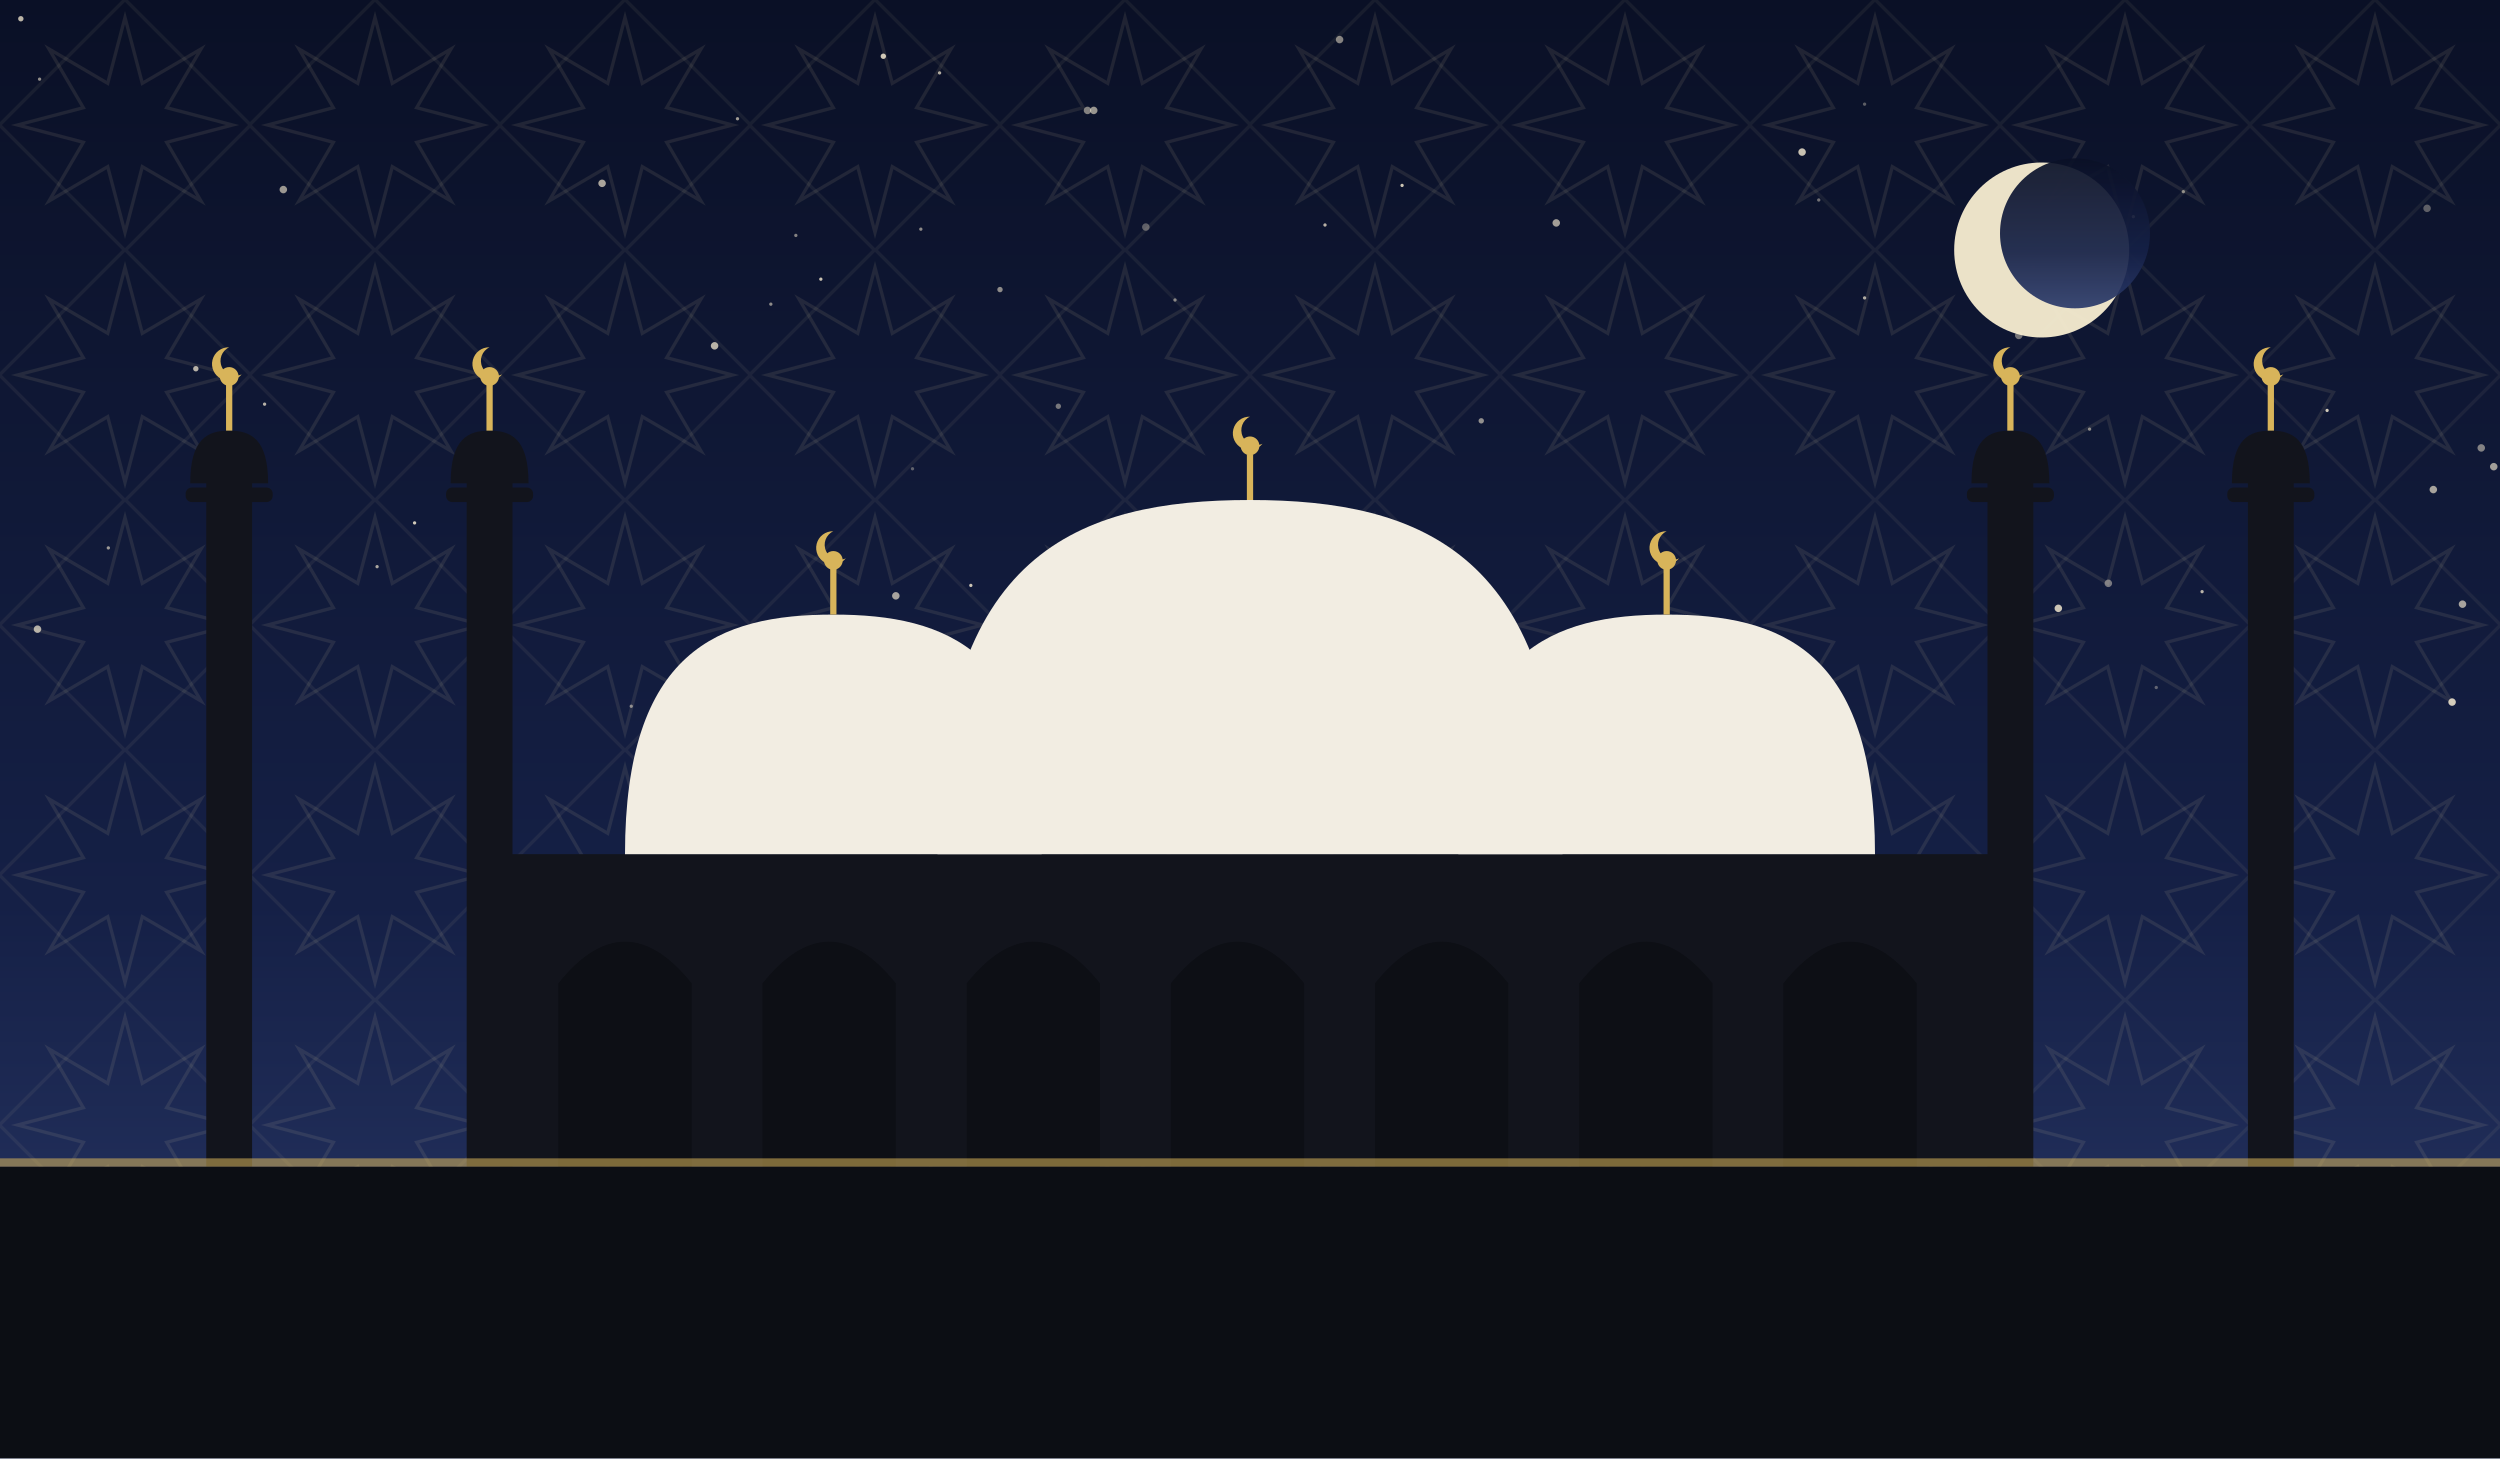
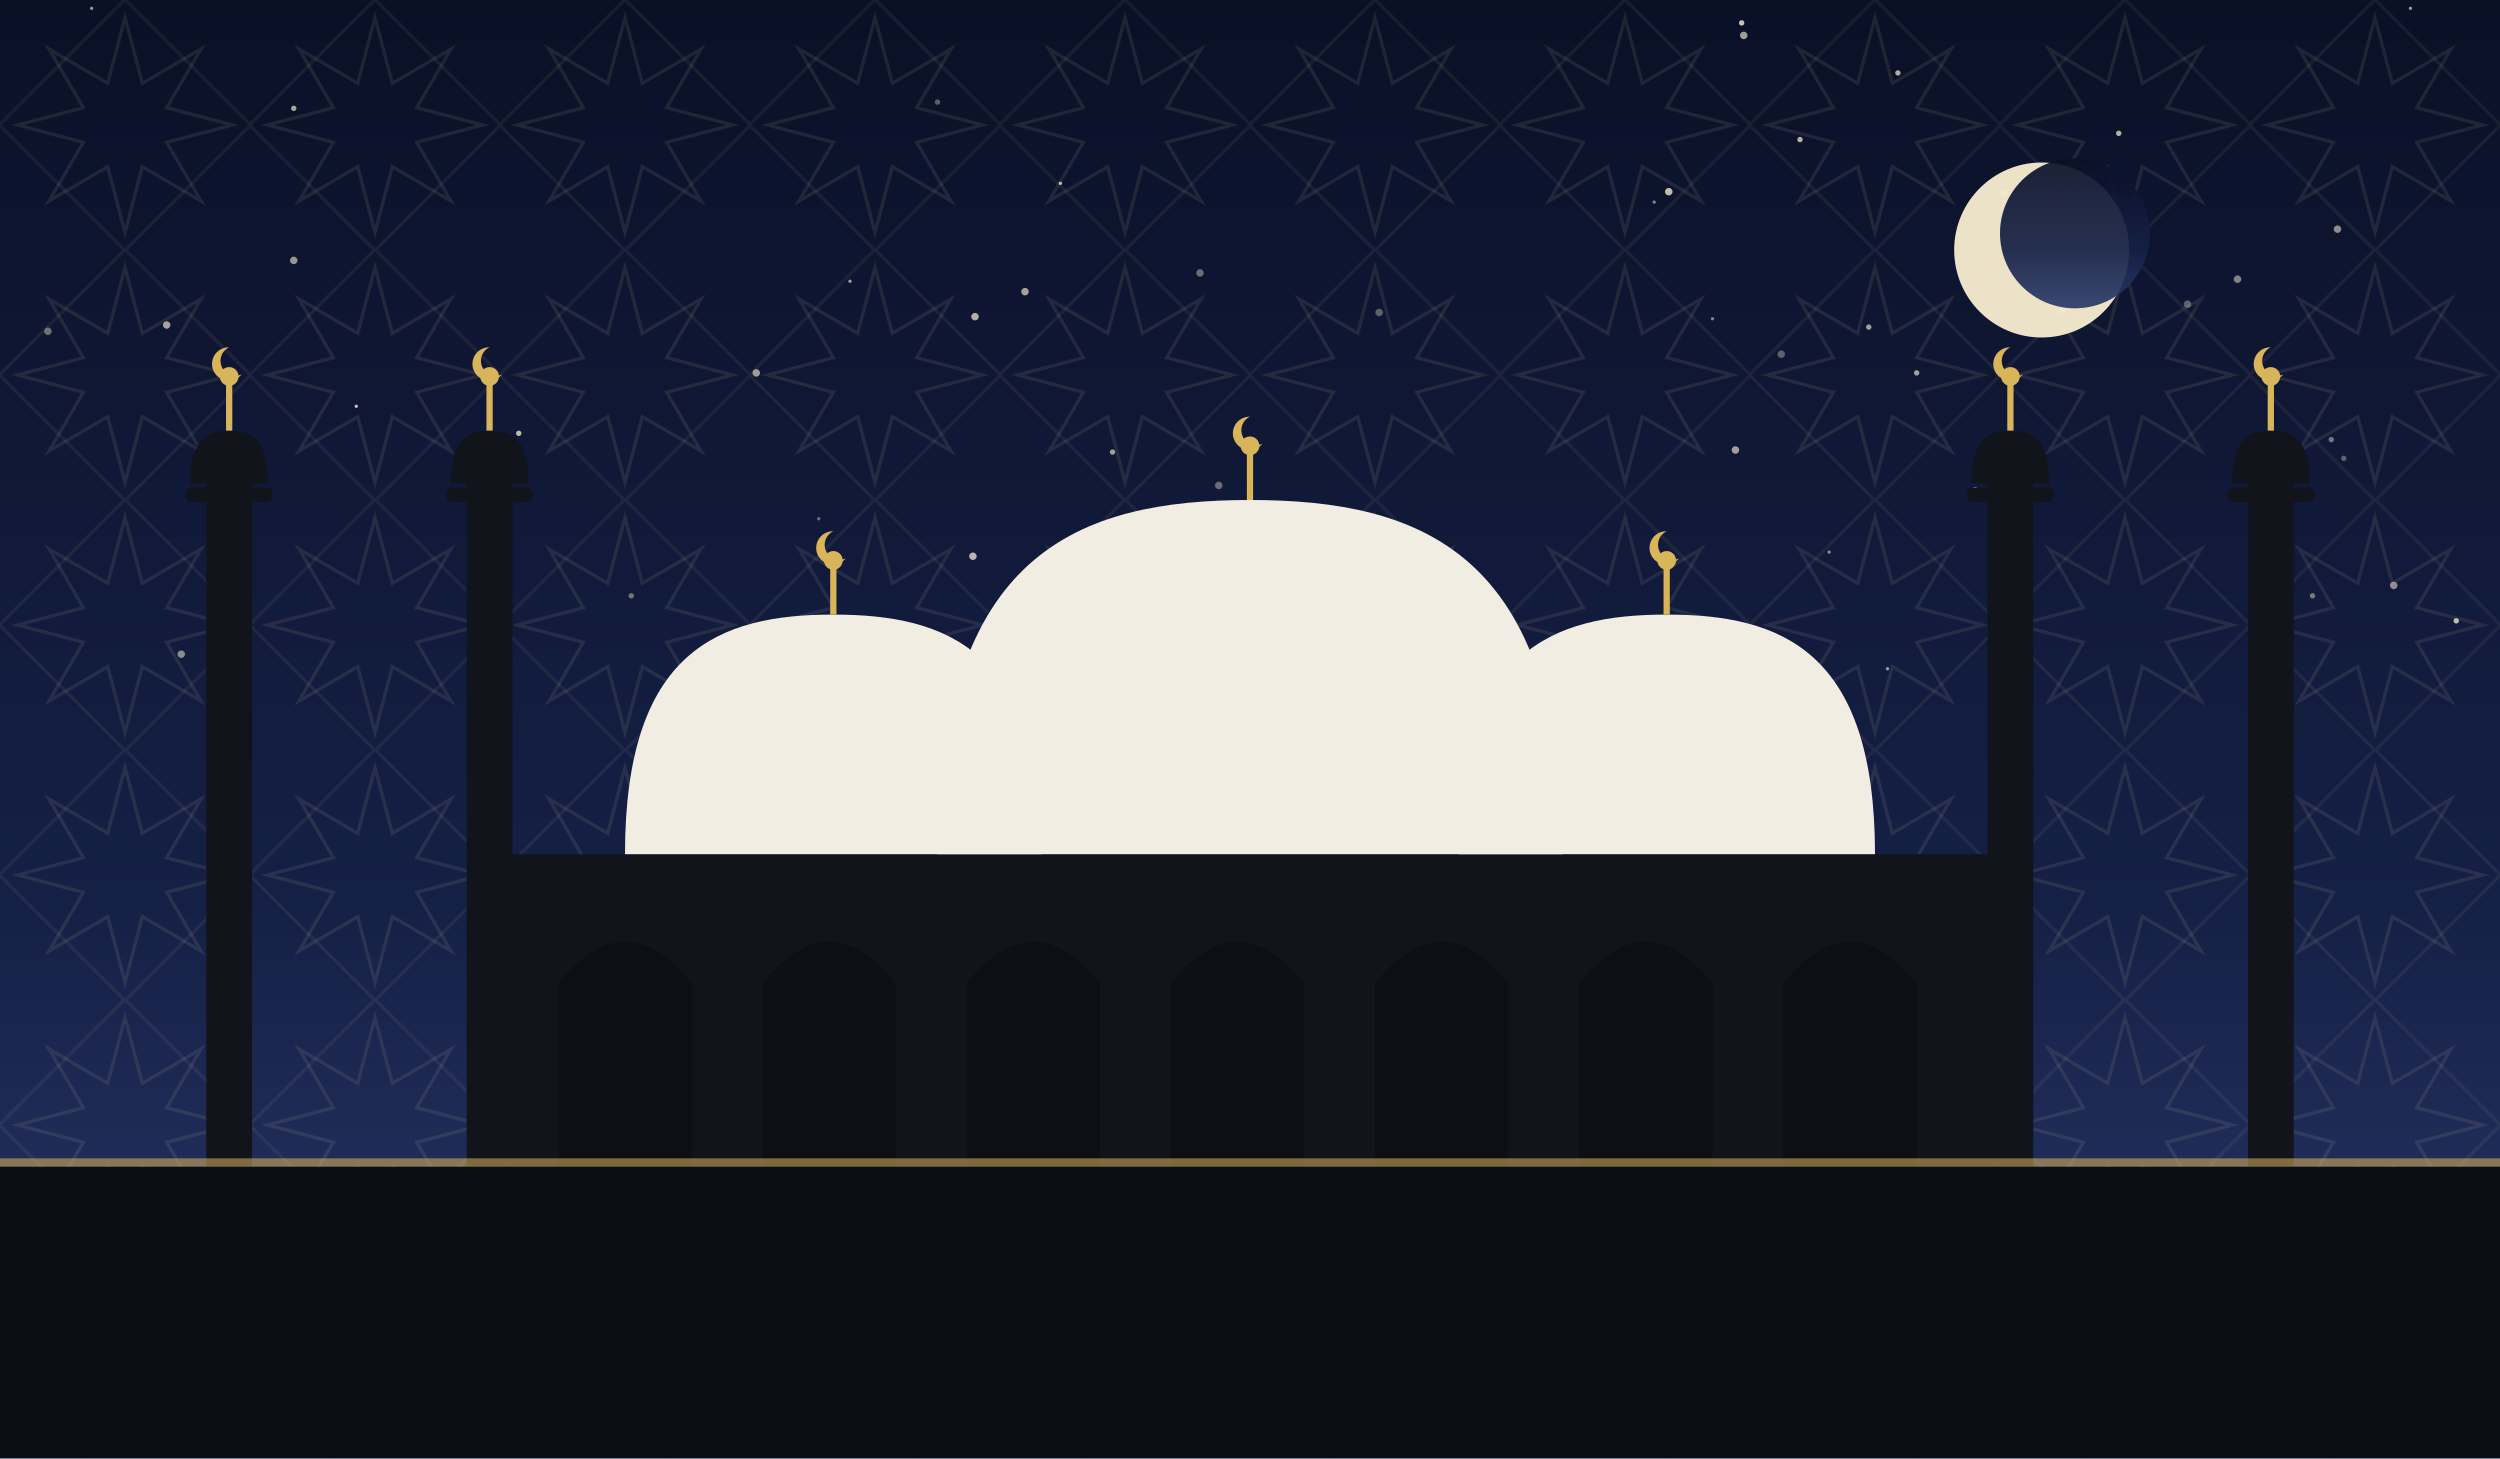
<svg xmlns="http://www.w3.org/2000/svg" viewBox="0 0 1200 700" role="img">
  <defs>
    <linearGradient id="sky" x1="0" y1="0" x2="0" y2="1">
      <stop offset="0" stop-color="#0a1026" />
      <stop offset="0.62" stop-color="#152046" />
      <stop offset="1" stop-color="#2b3a6b" />
    </linearGradient>
    <pattern id="g1" width="120" height="120" patternUnits="userSpaceOnUse">
      <polygon points="111.6,60.0 80.0,68.3 96.5,96.5 68.3,80.0 60.0,111.6 51.7,80.0 23.5,96.5 40.0,68.3 8.4,60.0 40.0,51.7 23.5,23.5 51.7,40.0 60.0,8.4 68.3,40.0 96.5,23.5 80.0,51.7" fill="none" stroke="#e8d9a8" stroke-width="1.6" opacity="0.1" />
      <rect x="17.4" y="17.4" width="85.2" height="85.2" fill="none" stroke="#e8d9a8" stroke-width="1.6" opacity="0.07" transform="rotate(45 60.0 60.0)" />
    </pattern>
  </defs>
  <rect width="1200" height="700" fill="url(#sky)" />
  <rect width="1200" height="700" fill="url(#g1)" />
-   <circle cx="564" cy="144" r="0.8" fill="#f7ecd2" opacity="0.51" />
-   <circle cx="550" cy="109" r="1.8" fill="#f7ecd2" opacity="0.35" />
-   <circle cx="865" cy="73" r="1.8" fill="#f7ecd2" opacity="0.80" />
-   <circle cx="1197" cy="224" r="1.8" fill="#f7ecd2" opacity="0.63" />
-   <circle cx="370" cy="146" r="0.8" fill="#f7ecd2" opacity="0.55" />
-   <circle cx="136" cy="91" r="1.8" fill="#f7ecd2" opacity="0.61" />
-   <circle cx="1191" cy="215" r="1.8" fill="#f7ecd2" opacity="0.50" />
-   <circle cx="343" cy="166" r="1.8" fill="#f7ecd2" opacity="0.73" />
-   <circle cx="976" cy="128" r="0.8" fill="#f7ecd2" opacity="0.63" />
-   <circle cx="522" cy="53" r="1.8" fill="#f7ecd2" opacity="0.51" />
-   <circle cx="1117" cy="197" r="0.8" fill="#f7ecd2" opacity="0.84" />
-   <circle cx="289" cy="88" r="1.8" fill="#f7ecd2" opacity="0.67" />
-   <circle cx="1182" cy="290" r="1.8" fill="#f7ecd2" opacity="0.65" />
-   <circle cx="508" cy="195" r="1.3" fill="#f7ecd2" opacity="0.45" />
-   <circle cx="643" cy="19" r="1.8" fill="#f7ecd2" opacity="0.52" />
-   <circle cx="1035" cy="330" r="0.8" fill="#f7ecd2" opacity="0.35" />
-   <circle cx="988" cy="292" r="1.8" fill="#f7ecd2" opacity="0.81" />
-   <circle cx="94" cy="177" r="1.3" fill="#f7ecd2" opacity="0.73" />
-   <circle cx="969" cy="161" r="1.8" fill="#f7ecd2" opacity="0.44" />
-   <circle cx="181" cy="272" r="0.8" fill="#f7ecd2" opacity="0.67" />
-   <circle cx="394" cy="134" r="0.8" fill="#f7ecd2" opacity="0.81" />
-   <circle cx="480" cy="139" r="1.3" fill="#f7ecd2" opacity="0.55" />
-   <circle cx="895" cy="143" r="0.8" fill="#f7ecd2" opacity="0.70" />
-   <circle cx="127" cy="194" r="0.8" fill="#f7ecd2" opacity="0.73" />
-   <circle cx="600" cy="296" r="1.8" fill="#f7ecd2" opacity="0.35" />
-   <circle cx="466" cy="281" r="0.8" fill="#f7ecd2" opacity="0.81" />
-   <circle cx="421" cy="305" r="0.8" fill="#f7ecd2" opacity="0.40" />
-   <circle cx="873" cy="96" r="0.8" fill="#f7ecd2" opacity="0.43" />
-   <circle cx="406" cy="298" r="1.8" fill="#f7ecd2" opacity="0.73" />
-   <circle cx="52" cy="263" r="0.8" fill="#f7ecd2" opacity="0.61" />
-   <circle cx="747" cy="107" r="1.8" fill="#f7ecd2" opacity="0.64" />
-   <circle cx="19" cy="38" r="0.8" fill="#f7ecd2" opacity="0.57" />
-   <circle cx="1012" cy="280" r="1.8" fill="#f7ecd2" opacity="0.45" />
-   <circle cx="438" cy="225" r="0.8" fill="#f7ecd2" opacity="0.35" />
-   <circle cx="673" cy="89" r="0.8" fill="#f7ecd2" opacity="0.82" />
-   <circle cx="1165" cy="100" r="1.8" fill="#f7ecd2" opacity="0.35" />
-   <circle cx="18" cy="302" r="1.8" fill="#f7ecd2" opacity="0.71" />
-   <circle cx="424" cy="27" r="1.3" fill="#f7ecd2" opacity="0.83" />
-   <circle cx="199" cy="251" r="0.8" fill="#f7ecd2" opacity="0.84" />
-   <circle cx="711" cy="202" r="1.3" fill="#f7ecd2" opacity="0.57" />
-   <circle cx="1024" cy="104" r="0.8" fill="#f7ecd2" opacity="0.81" />
-   <circle cx="10" cy="9" r="1.3" fill="#f7ecd2" opacity="0.75" />
-   <circle cx="525" cy="53" r="1.8" fill="#f7ecd2" opacity="0.60" />
-   <circle cx="1057" cy="284" r="0.8" fill="#f7ecd2" opacity="0.73" />
-   <circle cx="430" cy="286" r="1.8" fill="#f7ecd2" opacity="0.65" />
-   <circle cx="396" cy="311" r="1.8" fill="#f7ecd2" opacity="0.41" />
-   <circle cx="451" cy="35" r="0.8" fill="#f7ecd2" opacity="0.70" />
-   <circle cx="1003" cy="206" r="0.8" fill="#f7ecd2" opacity="0.53" />
-   <circle cx="636" cy="108" r="0.8" fill="#f7ecd2" opacity="0.73" />
-   <circle cx="382" cy="113" r="0.8" fill="#f7ecd2" opacity="0.51" />
-   <circle cx="1177" cy="337" r="1.8" fill="#f7ecd2" opacity="0.84" />
-   <circle cx="549" cy="308" r="1.8" fill="#f7ecd2" opacity="0.77" />
-   <circle cx="442" cy="110" r="0.8" fill="#f7ecd2" opacity="0.55" />
-   <circle cx="1168" cy="235" r="1.8" fill="#f7ecd2" opacity="0.65" />
-   <circle cx="303" cy="339" r="0.8" fill="#f7ecd2" opacity="0.52" />
-   <circle cx="895" cy="50" r="0.8" fill="#f7ecd2" opacity="0.35" />
-   <circle cx="1048" cy="92" r="0.8" fill="#f7ecd2" opacity="0.51" />
-   <circle cx="354" cy="57" r="0.8" fill="#f7ecd2" opacity="0.63" />
-   <circle cx="229" cy="321" r="1.3" fill="#f7ecd2" opacity="0.44" />
-   <circle cx="841" cy="312" r="1.3" fill="#f7ecd2" opacity="0.77" />
+   <circle cx="44" cy="4" r="0.8" fill="#f7ecd2" opacity="0.61" />
+   <circle cx="990" cy="149" r="1.8" fill="#f7ecd2" opacity="0.45" />
+   <circle cx="585" cy="233" r="1.8" fill="#f7ecd2" opacity="0.40" />
+   <circle cx="1157" cy="4" r="0.8" fill="#f7ecd2" opacity="0.63" />
+   <circle cx="1050" cy="146" r="1.8" fill="#f7ecd2" opacity="0.35" />
+   <circle cx="576" cy="131" r="1.8" fill="#f7ecd2" opacity="0.41" />
+   <circle cx="911" cy="35" r="1.3" fill="#f7ecd2" opacity="0.70" />
+   <circle cx="303" cy="286" r="1.3" fill="#f7ecd2" opacity="0.43" />
+   <circle cx="456" cy="328" r="1.3" fill="#f7ecd2" opacity="0.53" />
+   <circle cx="962" cy="93" r="1.8" fill="#f7ecd2" opacity="0.51" />
+   <circle cx="837" cy="17" r="1.8" fill="#f7ecd2" opacity="0.64" />
+   <circle cx="249" cy="208" r="1.3" fill="#f7ecd2" opacity="0.77" />
+   <circle cx="662" cy="150" r="1.8" fill="#f7ecd2" opacity="0.35" />
+   <circle cx="948" cy="235" r="1.3" fill="#f7ecd2" opacity="0.65" />
+   <circle cx="363" cy="179" r="1.8" fill="#f7ecd2" opacity="0.62" />
+   <circle cx="995" cy="110" r="1.3" fill="#f7ecd2" opacity="0.35" />
+   <circle cx="468" cy="152" r="1.8" fill="#f7ecd2" opacity="0.71" />
+   <circle cx="534" cy="217" r="1.3" fill="#f7ecd2" opacity="0.63" />
+   <circle cx="689" cy="321" r="1.8" fill="#f7ecd2" opacity="0.54" />
+   <circle cx="141" cy="52" r="1.3" fill="#f7ecd2" opacity="0.67" />
+   <circle cx="1074" cy="134" r="1.8" fill="#f7ecd2" opacity="0.51" />
+   <circle cx="920" cy="179" r="1.3" fill="#f7ecd2" opacity="0.65" />
+   <circle cx="615" cy="303" r="0.8" fill="#f7ecd2" opacity="0.80" />
+   <circle cx="87" cy="314" r="1.8" fill="#f7ecd2" opacity="0.53" />
+   <circle cx="80" cy="156" r="1.8" fill="#f7ecd2" opacity="0.65" />
+   <circle cx="906" cy="321" r="0.8" fill="#f7ecd2" opacity="0.61" />
+   <circle cx="141" cy="125" r="1.8" fill="#f7ecd2" opacity="0.60" />
+   <circle cx="833" cy="216" r="1.8" fill="#f7ecd2" opacity="0.63" />
+   <circle cx="1086" cy="298" r="1.3" fill="#f7ecd2" opacity="0.63" />
+   <circle cx="492" cy="303" r="0.8" fill="#f7ecd2" opacity="0.61" />
+   <circle cx="467" cy="267" r="1.8" fill="#f7ecd2" opacity="0.74" />
+   <circle cx="1179" cy="298" r="1.3" fill="#f7ecd2" opacity="0.77" />
+   <circle cx="492" cy="140" r="1.8" fill="#f7ecd2" opacity="0.65" />
+   <circle cx="878" cy="265" r="0.8" fill="#f7ecd2" opacity="0.55" />
+   <circle cx="393" cy="249" r="0.8" fill="#f7ecd2" opacity="0.42" />
+   <circle cx="1125" cy="220" r="1.3" fill="#f7ecd2" opacity="0.35" />
+   <circle cx="698" cy="302" r="1.3" fill="#f7ecd2" opacity="0.81" />
+   <circle cx="864" cy="67" r="1.3" fill="#f7ecd2" opacity="0.73" />
+   <circle cx="1119" cy="211" r="1.3" fill="#f7ecd2" opacity="0.44" />
+   <circle cx="671" cy="322" r="0.8" fill="#f7ecd2" opacity="0.47" />
+   <circle cx="504" cy="304" r="1.3" fill="#f7ecd2" opacity="0.51" />
+   <circle cx="450" cy="49" r="1.3" fill="#f7ecd2" opacity="0.35" />
+   <circle cx="245" cy="213" r="1.8" fill="#f7ecd2" opacity="0.70" />
+   <circle cx="1017" cy="64" r="1.3" fill="#f7ecd2" opacity="0.73" />
+   <circle cx="1110" cy="286" r="1.3" fill="#f7ecd2" opacity="0.45" />
+   <circle cx="836" cy="11" r="1.3" fill="#f7ecd2" opacity="0.81" />
+   <circle cx="171" cy="195" r="0.8" fill="#f7ecd2" opacity="0.80" />
+   <circle cx="963" cy="326" r="1.8" fill="#f7ecd2" opacity="0.73" />
+   <circle cx="116" cy="308" r="1.3" fill="#f7ecd2" opacity="0.63" />
+   <circle cx="822" cy="153" r="0.8" fill="#f7ecd2" opacity="0.51" />
+   <circle cx="897" cy="157" r="1.3" fill="#f7ecd2" opacity="0.64" />
+   <circle cx="509" cy="88" r="0.8" fill="#f7ecd2" opacity="0.77" />
+   <circle cx="1122" cy="110" r="1.8" fill="#f7ecd2" opacity="0.55" />
+   <circle cx="408" cy="135" r="0.8" fill="#f7ecd2" opacity="0.65" />
+   <circle cx="23" cy="159" r="1.8" fill="#f7ecd2" opacity="0.42" />
+   <circle cx="855" cy="170" r="1.8" fill="#f7ecd2" opacity="0.35" />
+   <circle cx="528" cy="292" r="1.3" fill="#f7ecd2" opacity="0.61" />
+   <circle cx="794" cy="97" r="0.8" fill="#f7ecd2" opacity="0.53" />
+   <circle cx="1149" cy="281" r="1.8" fill="#f7ecd2" opacity="0.54" />
+   <circle cx="801" cy="92" r="1.8" fill="#f7ecd2" opacity="0.77" />
  <circle cx="980" cy="120" r="42" fill="#f6ecd0" opacity="0.95" />
  <circle cx="996" cy="112" r="36" fill="url(#sky)" opacity="0.92" />
  <rect x="240" y="410" width="720" height="150" fill="#12141c" />
  <path d="M 268 560 L 268 472 Q 300 432 332 472 L 332 560 Z" fill="#0c0e14" opacity="0.9" />
  <path d="M 366 560 L 366 472 Q 398 432 430 472 L 430 560 Z" fill="#0c0e14" opacity="0.9" />
  <path d="M 464 560 L 464 472 Q 496 432 528 472 L 528 560 Z" fill="#0c0e14" opacity="0.9" />
  <path d="M 562 560 L 562 472 Q 594 432 626 472 L 626 560 Z" fill="#0c0e14" opacity="0.9" />
  <path d="M 660 560 L 660 472 Q 692 432 724 472 L 724 560 Z" fill="#0c0e14" opacity="0.9" />
  <path d="M 758 560 L 758 472 Q 790 432 822 472 L 822 560 Z" fill="#0c0e14" opacity="0.9" />
  <path d="M 856 560 L 856 472 Q 888 432 920 472 L 920 560 Z" fill="#0c0e14" opacity="0.9" />
  <path d="M 450 410 C 450 265.5, 517.5 240, 600 240 C 682.5 240, 750 265.5, 750 410 Z" fill="#f2ede2" />
  <line x1="600" y1="240" x2="600" y2="218" stroke="#d8b45a" stroke-width="3" />
  <circle cx="600" cy="214" r="4.5" fill="#d8b45a" />
  <path d="M 600 200 a 8 8 0 1 0 6 13 a 6.4 6.4 0 1 1 -6 -13 Z" fill="#d8b45a" />
  <path d="M 300 410 C 300 312.25, 345.0 295, 400 295 C 455.0 295, 500 312.25, 500 410 Z" fill="#f2ede2" />
  <line x1="400" y1="295" x2="400" y2="273" stroke="#d8b45a" stroke-width="3" />
  <circle cx="400" cy="269" r="4.5" fill="#d8b45a" />
  <path d="M 400 255 a 8 8 0 1 0 6 13 a 6.4 6.4 0 1 1 -6 -13 Z" fill="#d8b45a" />
  <path d="M 700 410 C 700 312.25, 745.0 295, 800 295 C 855.0 295, 900 312.25, 900 410 Z" fill="#f2ede2" />
  <line x1="800" y1="295" x2="800" y2="273" stroke="#d8b45a" stroke-width="3" />
  <circle cx="800" cy="269" r="4.5" fill="#d8b45a" />
  <path d="M 800 255 a 8 8 0 1 0 6 13 a 6.4 6.4 0 1 1 -6 -13 Z" fill="#d8b45a" />
  <rect x="99.0" y="230" width="22" height="330" fill="#12141c" />
  <rect x="89.1" y="234" width="41.8" height="7" rx="3" fill="#12141c" />
  <path d="M 91.3 232 C 91.3 210.495, 99.715 206.7, 110 206.7 C 120.285 206.7, 128.7 210.495, 128.7 232 Z" fill="#12141c" />
  <line x1="110" y1="206.7" x2="110" y2="184.7" stroke="#d8b45a" stroke-width="3" />
  <circle cx="110" cy="180.7" r="4.5" fill="#d8b45a" />
  <path d="M 110 166.7 a 8 8 0 1 0 6 13 a 6.4 6.4 0 1 1 -6 -13 Z" fill="#d8b45a" />
  <rect x="224.0" y="230" width="22" height="330" fill="#12141c" />
  <rect x="214.1" y="234" width="41.8" height="7" rx="3" fill="#12141c" />
  <path d="M 216.3 232 C 216.3 210.495, 224.715 206.7, 235 206.7 C 245.285 206.7, 253.7 210.495, 253.7 232 Z" fill="#12141c" />
  <line x1="235" y1="206.7" x2="235" y2="184.7" stroke="#d8b45a" stroke-width="3" />
  <circle cx="235" cy="180.7" r="4.5" fill="#d8b45a" />
  <path d="M 235 166.7 a 8 8 0 1 0 6 13 a 6.4 6.4 0 1 1 -6 -13 Z" fill="#d8b45a" />
  <rect x="954.0" y="230" width="22" height="330" fill="#12141c" />
  <rect x="944.1" y="234" width="41.8" height="7" rx="3" fill="#12141c" />
  <path d="M 946.3 232 C 946.3 210.495, 954.715 206.7, 965 206.7 C 975.285 206.7, 983.7 210.495, 983.7 232 Z" fill="#12141c" />
  <line x1="965" y1="206.7" x2="965" y2="184.7" stroke="#d8b45a" stroke-width="3" />
  <circle cx="965" cy="180.7" r="4.5" fill="#d8b45a" />
  <path d="M 965 166.7 a 8 8 0 1 0 6 13 a 6.4 6.4 0 1 1 -6 -13 Z" fill="#d8b45a" />
  <rect x="1079.0" y="230" width="22" height="330" fill="#12141c" />
  <rect x="1069.1" y="234" width="41.8" height="7" rx="3" fill="#12141c" />
  <path d="M 1071.3 232 C 1071.3 210.495, 1079.715 206.7, 1090 206.7 C 1100.285 206.7, 1108.7 210.495, 1108.7 232 Z" fill="#12141c" />
  <line x1="1090" y1="206.7" x2="1090" y2="184.7" stroke="#d8b45a" stroke-width="3" />
  <circle cx="1090" cy="180.7" r="4.5" fill="#d8b45a" />
  <path d="M 1090 166.7 a 8 8 0 1 0 6 13 a 6.4 6.4 0 1 1 -6 -13 Z" fill="#d8b45a" />
  <rect x="0" y="560" width="1200" height="140" fill="#0c0e14" />
  <rect x="0" y="556" width="1200" height="4" fill="#d8b45a" opacity="0.55" />
</svg>
